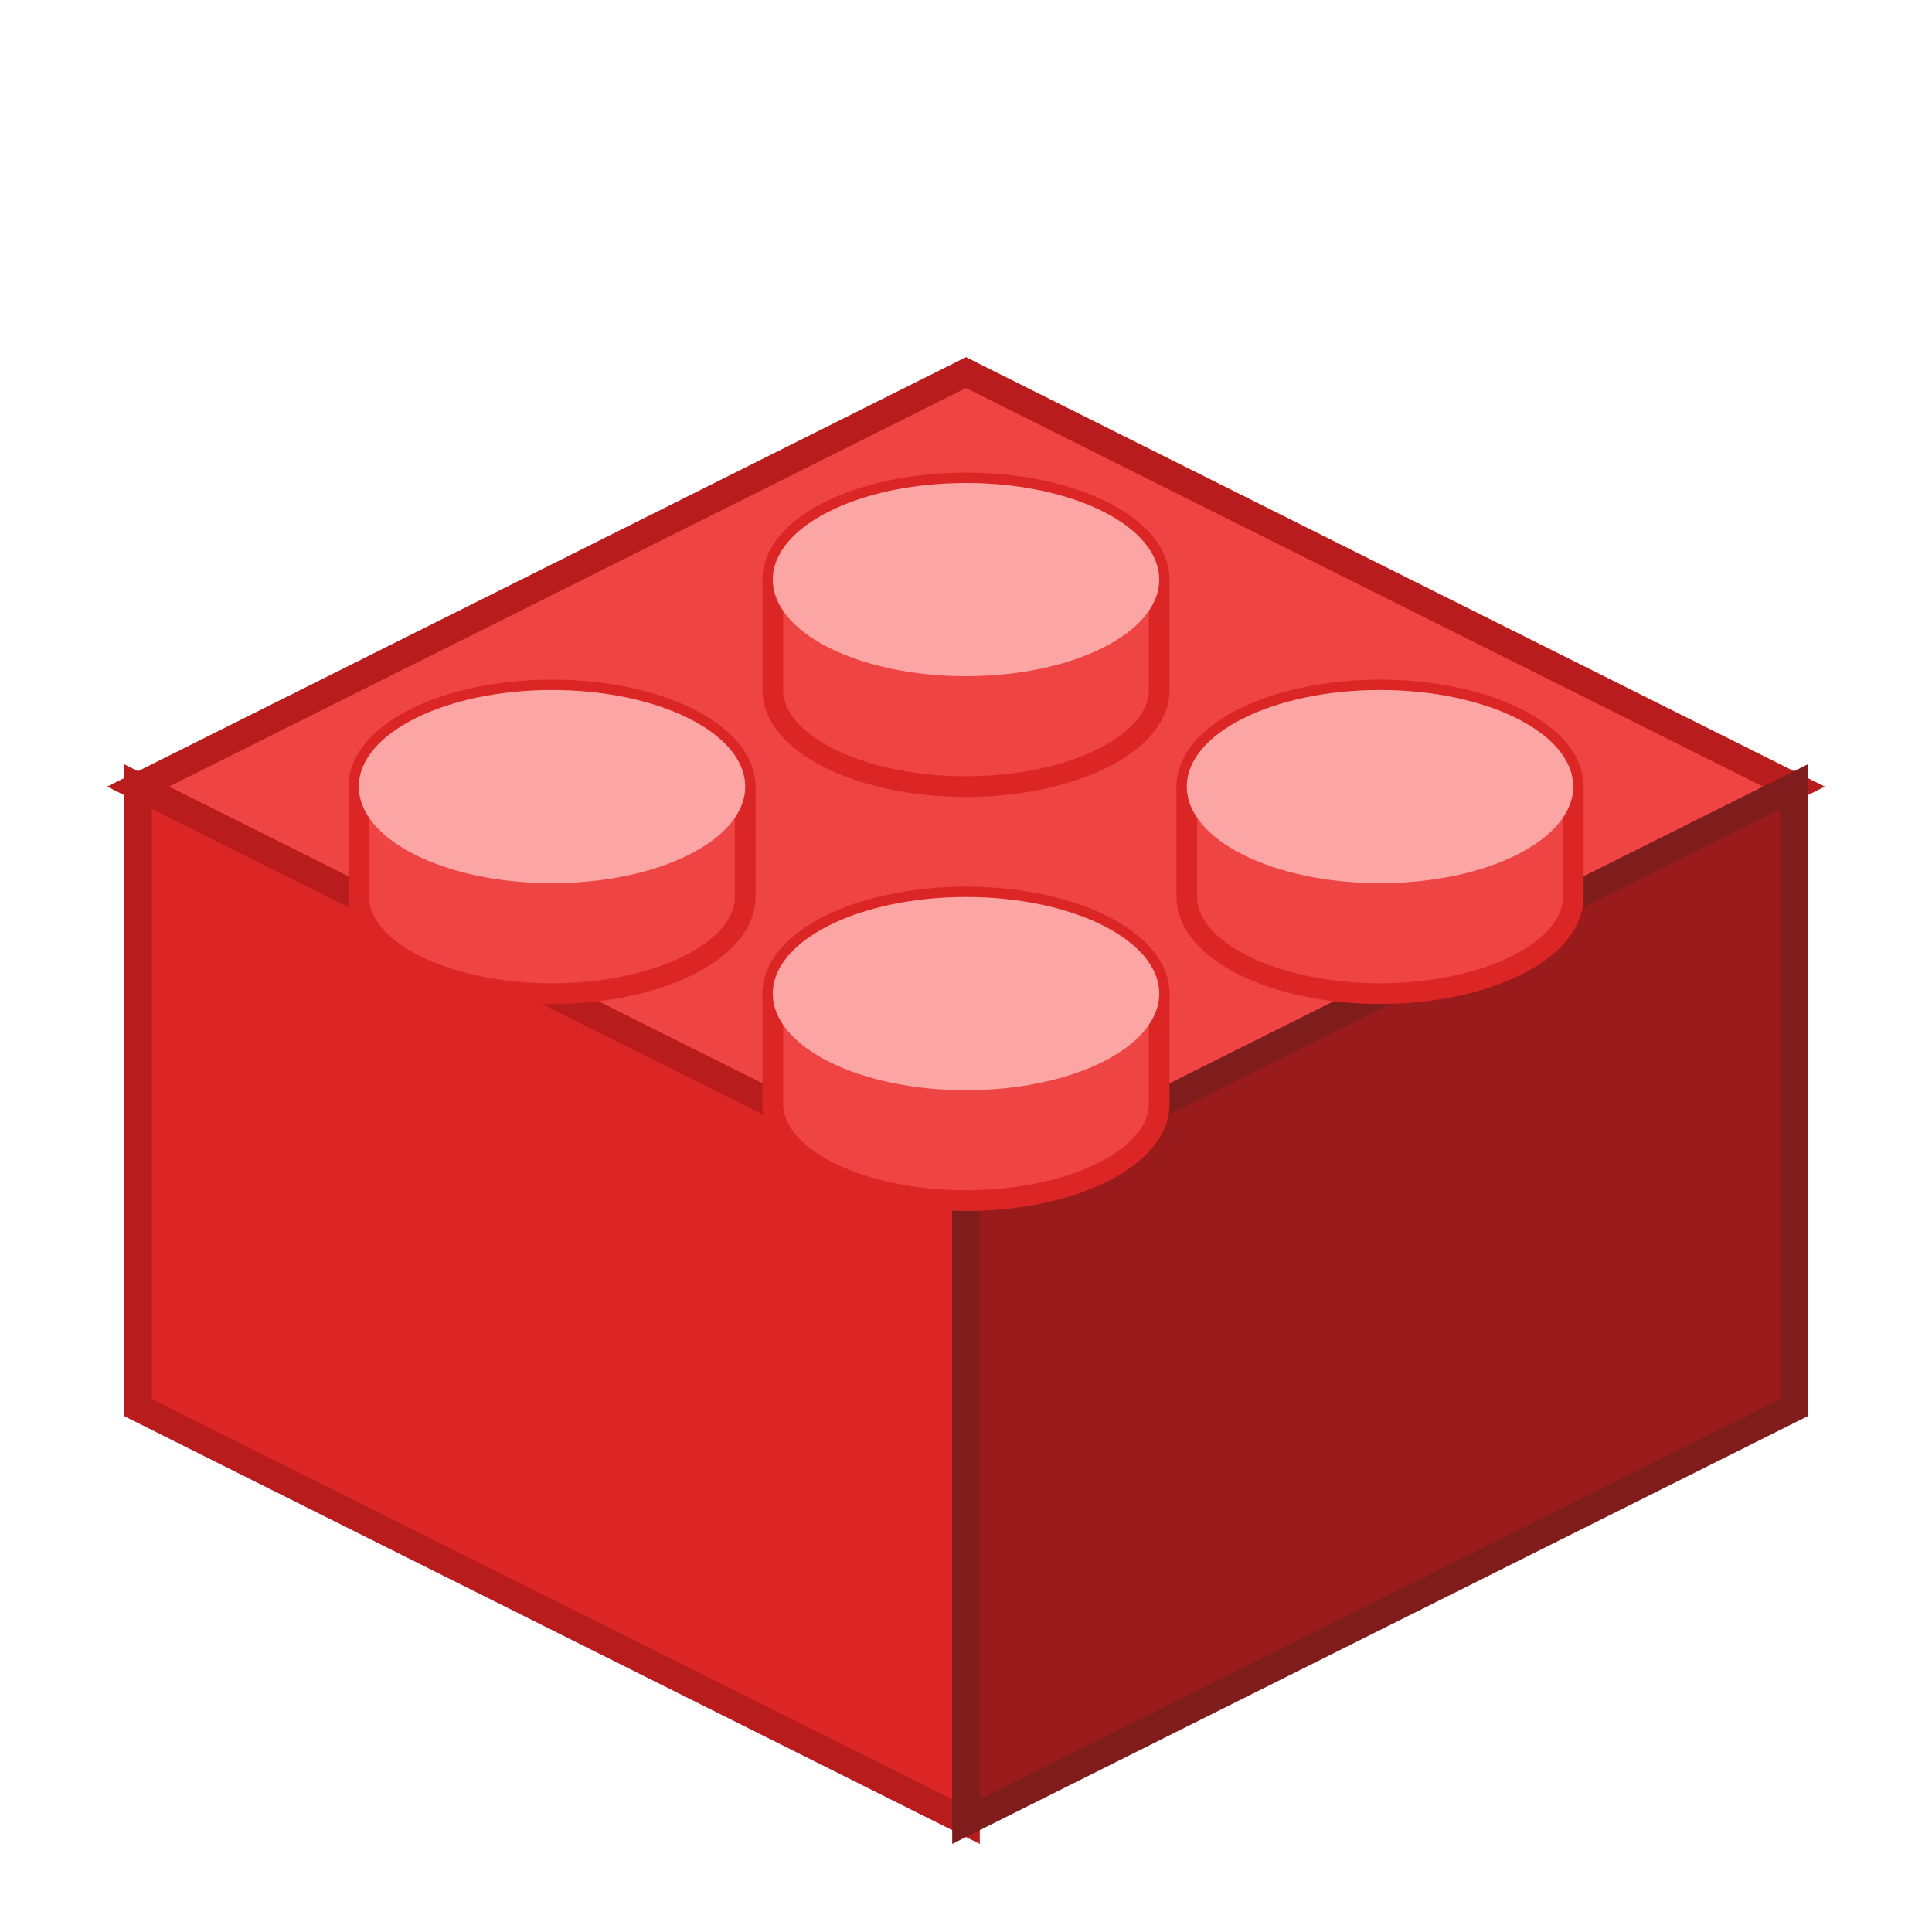
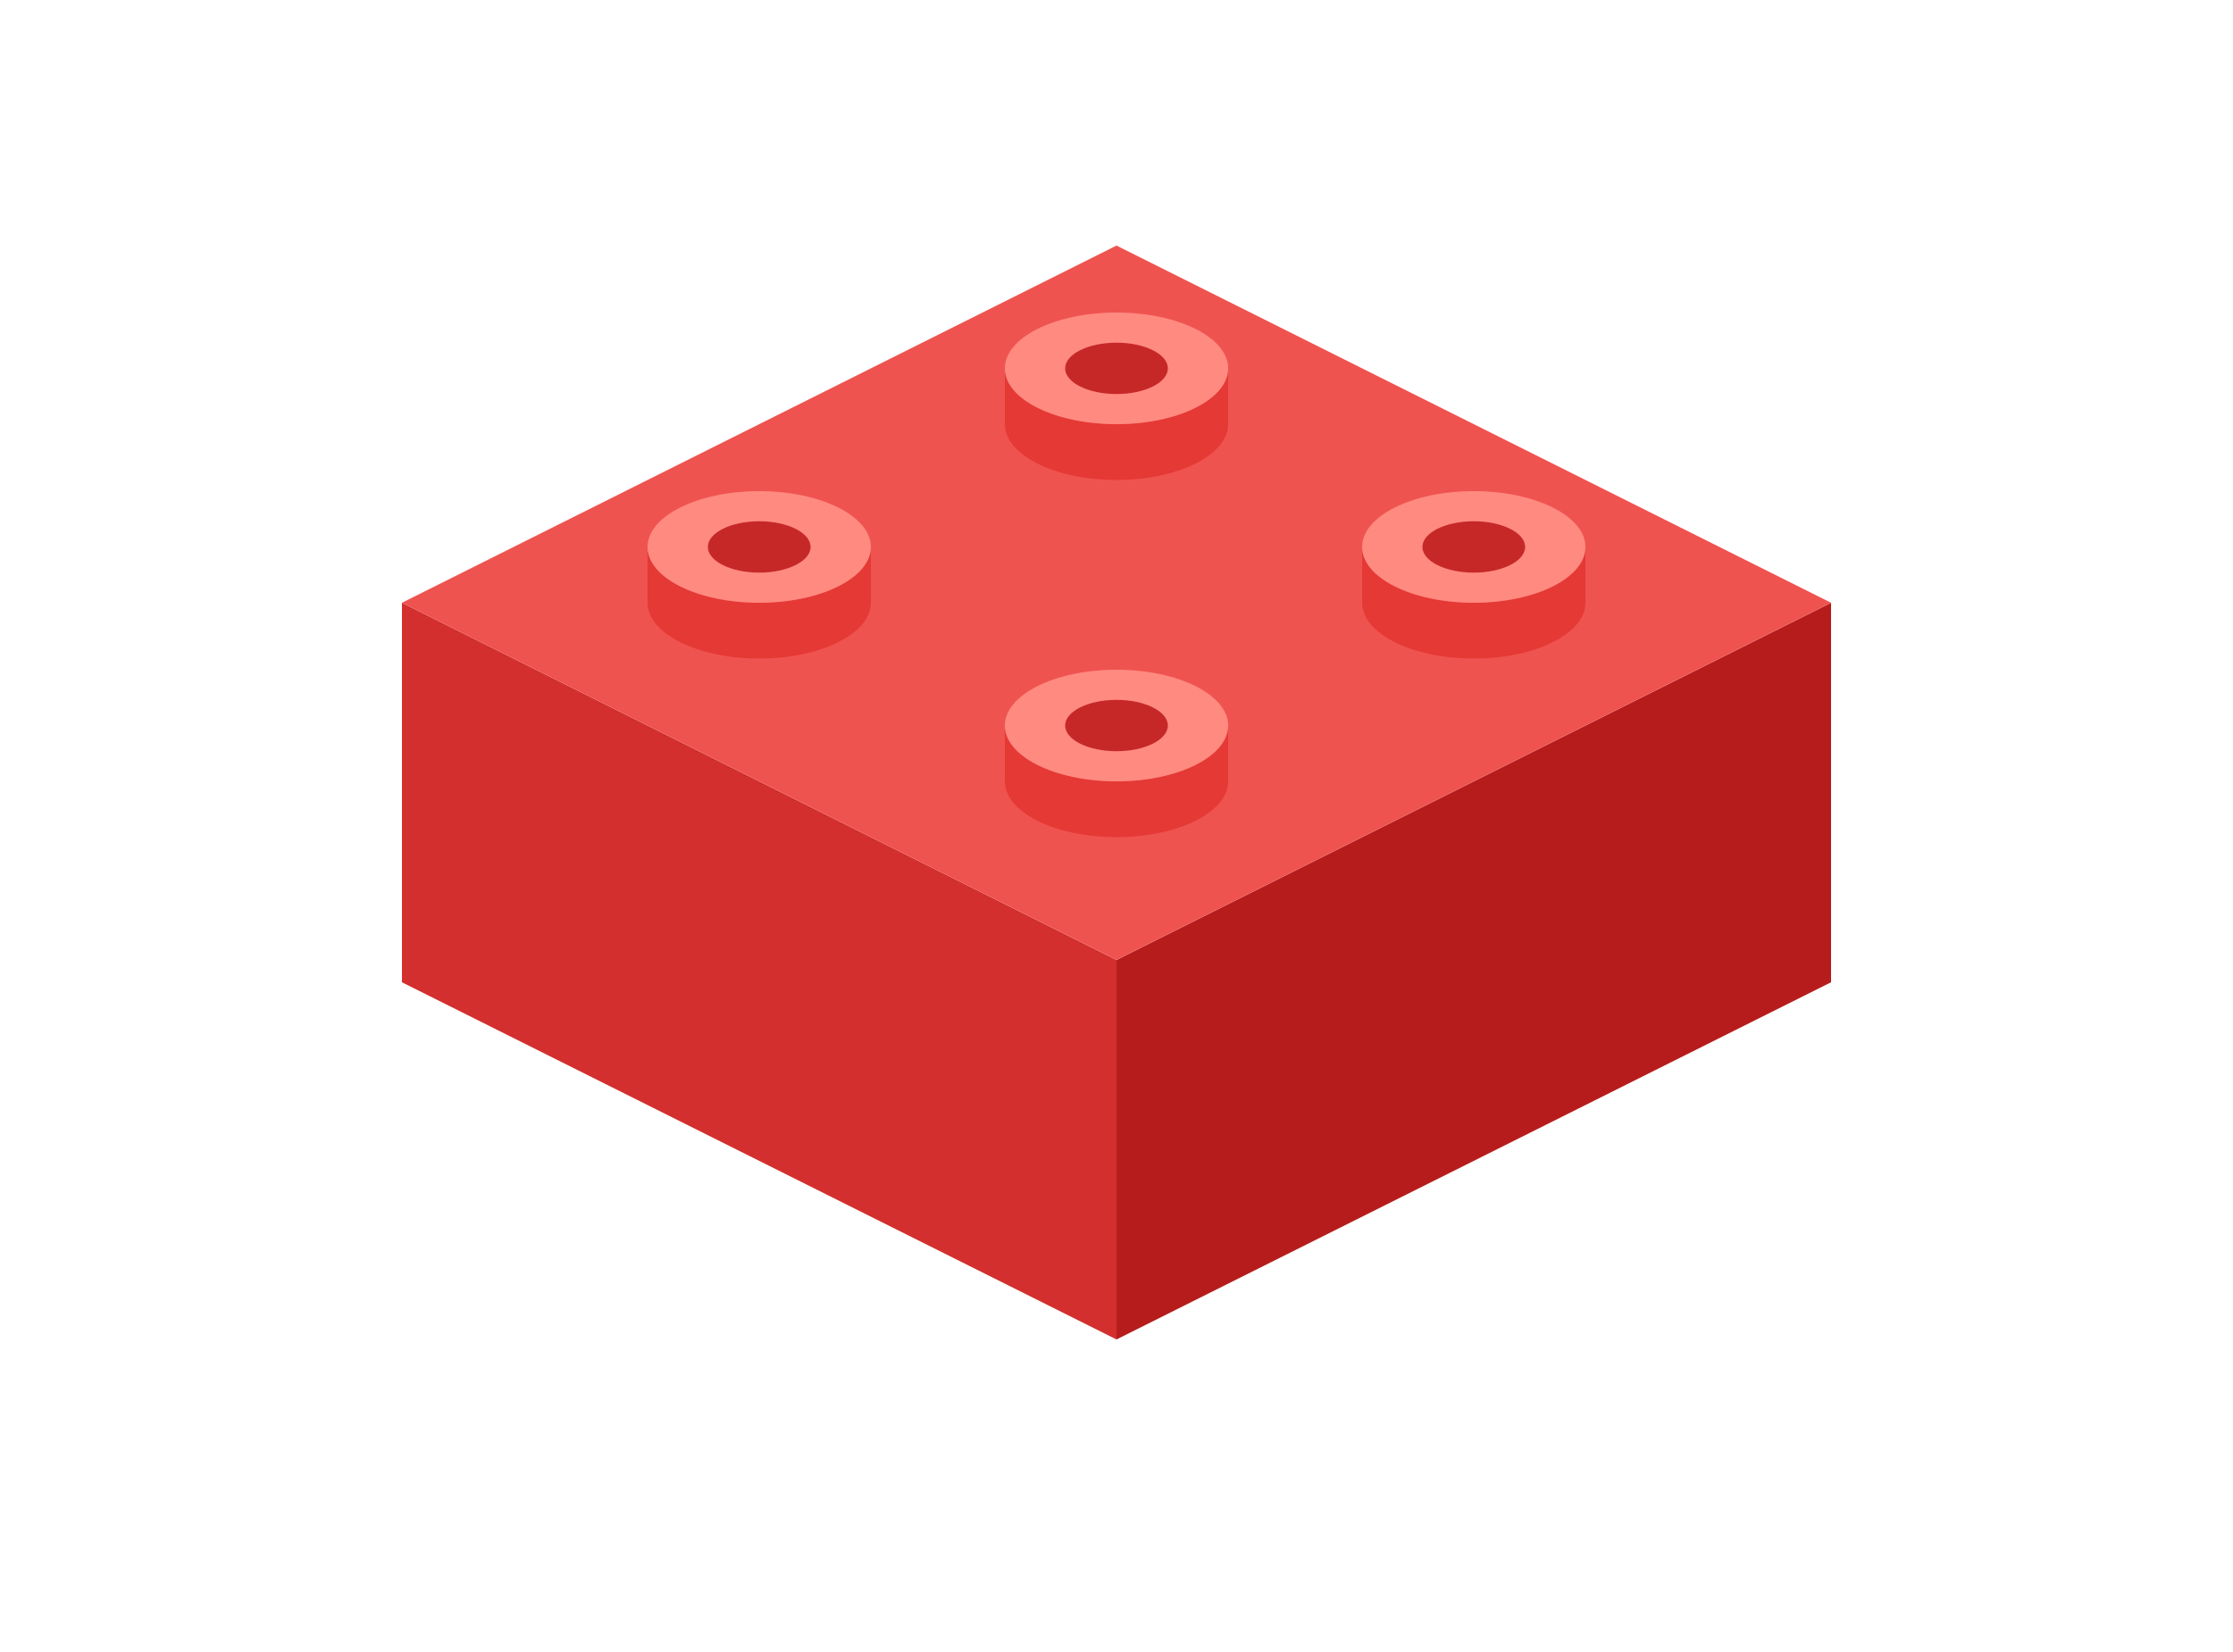
- <svg xmlns="http://www.w3.org/2000/svg" viewBox="0 0 140 140" width="140" height="140" fill="none">
-   <g transform="translate(0, 7)">
-     <path d="M70 20 L130 50 L70 80 L10 50 Z" fill="#EF4444" stroke="#B91C1C" stroke-width="2" />
-     <path d="M10 50 L70 80 L70 125 L10 95 Z" fill="#DC2626" stroke="#B91C1C" stroke-width="2" />
-     <path d="M70 80 L130 50 L130 95 L70 125 Z" fill="#991B1B" stroke="#7F1D1D" stroke-width="2" />
-     <ellipse cx="70" cy="35" rx="14" ry="7" fill="#FCA5A5" stroke="#DC2626" stroke-width="1.5" />
-     <path d="M56 35 v8 c0 3.86 6.27 7 14 7 s14-3.14 14-7 v-8" fill="#EF4444" stroke="#DC2626" stroke-width="1.5" />
-     <ellipse cx="70" cy="35" rx="14" ry="7" fill="#FCA5A5" />
-     <ellipse cx="40" cy="50" rx="14" ry="7" fill="#FCA5A5" stroke="#DC2626" stroke-width="1.5" />
-     <path d="M26 50 v8 c0 3.86 6.27 7 14 7 s14-3.14 14-7 v-8" fill="#EF4444" stroke="#DC2626" stroke-width="1.5" />
-     <ellipse cx="40" cy="50" rx="14" ry="7" fill="#FCA5A5" />
-     <ellipse cx="100" cy="50" rx="14" ry="7" fill="#FCA5A5" stroke="#DC2626" stroke-width="1.5" />
-     <path d="M86 50 v8 c0 3.86 6.27 7 14 7 s14-3.14 14-7 v-8" fill="#EF4444" stroke="#DC2626" stroke-width="1.5" />
-     <ellipse cx="100" cy="50" rx="14" ry="7" fill="#FCA5A5" />
-     <ellipse cx="70" cy="65" rx="14" ry="7" fill="#FCA5A5" stroke="#DC2626" stroke-width="1.5" />
-     <path d="M56 65 v8 c0 3.86 6.27 7 14 7 s14-3.14 14-7 v-8" fill="#EF4444" stroke="#DC2626" stroke-width="1.5" />
-     <ellipse cx="70" cy="65" rx="14" ry="7" fill="#FCA5A5" />
+ <svg xmlns="http://www.w3.org/2000/svg" viewBox="0 0 200 148" role="img" aria-label="BrickSocial brick">
+   <path fill="#B71C1C" d="M164 54 L164 88 L100 120 L100 86 Z" />
+   <path fill="#D32F2F" d="M36 54 L36 88 L100 120 L100 86 Z" />
+   <path fill="#EF5350" d="M100 22 L164 54 L100 86 L36 54 Z" />
+   <g transform="translate(100 33)">
+     <path fill="#E53935" d="M-10 0 V5 A10 5 0 0 0 10 5 V0 A10 5 0 0 1 -10 0 Z" />
+     <ellipse fill="#FF8A80" rx="10" ry="5" />
+     <ellipse fill="#C62828" rx="4.6" ry="2.3" />
+   </g>
+   <g transform="translate(68 49)">
+     <path fill="#E53935" d="M-10 0 V5 A10 5 0 0 0 10 5 V0 A10 5 0 0 1 -10 0 Z" />
+     <ellipse fill="#FF8A80" rx="10" ry="5" />
+     <ellipse fill="#C62828" rx="4.6" ry="2.3" />
+   </g>
+   <g transform="translate(132 49)">
+     <path fill="#E53935" d="M-10 0 V5 A10 5 0 0 0 10 5 V0 A10 5 0 0 1 -10 0 Z" />
+     <ellipse fill="#FF8A80" rx="10" ry="5" />
+     <ellipse fill="#C62828" rx="4.6" ry="2.3" />
+   </g>
+   <g transform="translate(100 65)">
+     <path fill="#E53935" d="M-10 0 V5 A10 5 0 0 0 10 5 V0 A10 5 0 0 1 -10 0 Z" />
+     <ellipse fill="#FF8A80" rx="10" ry="5" />
+     <ellipse fill="#C62828" rx="4.6" ry="2.3" />
  </g>
</svg>
